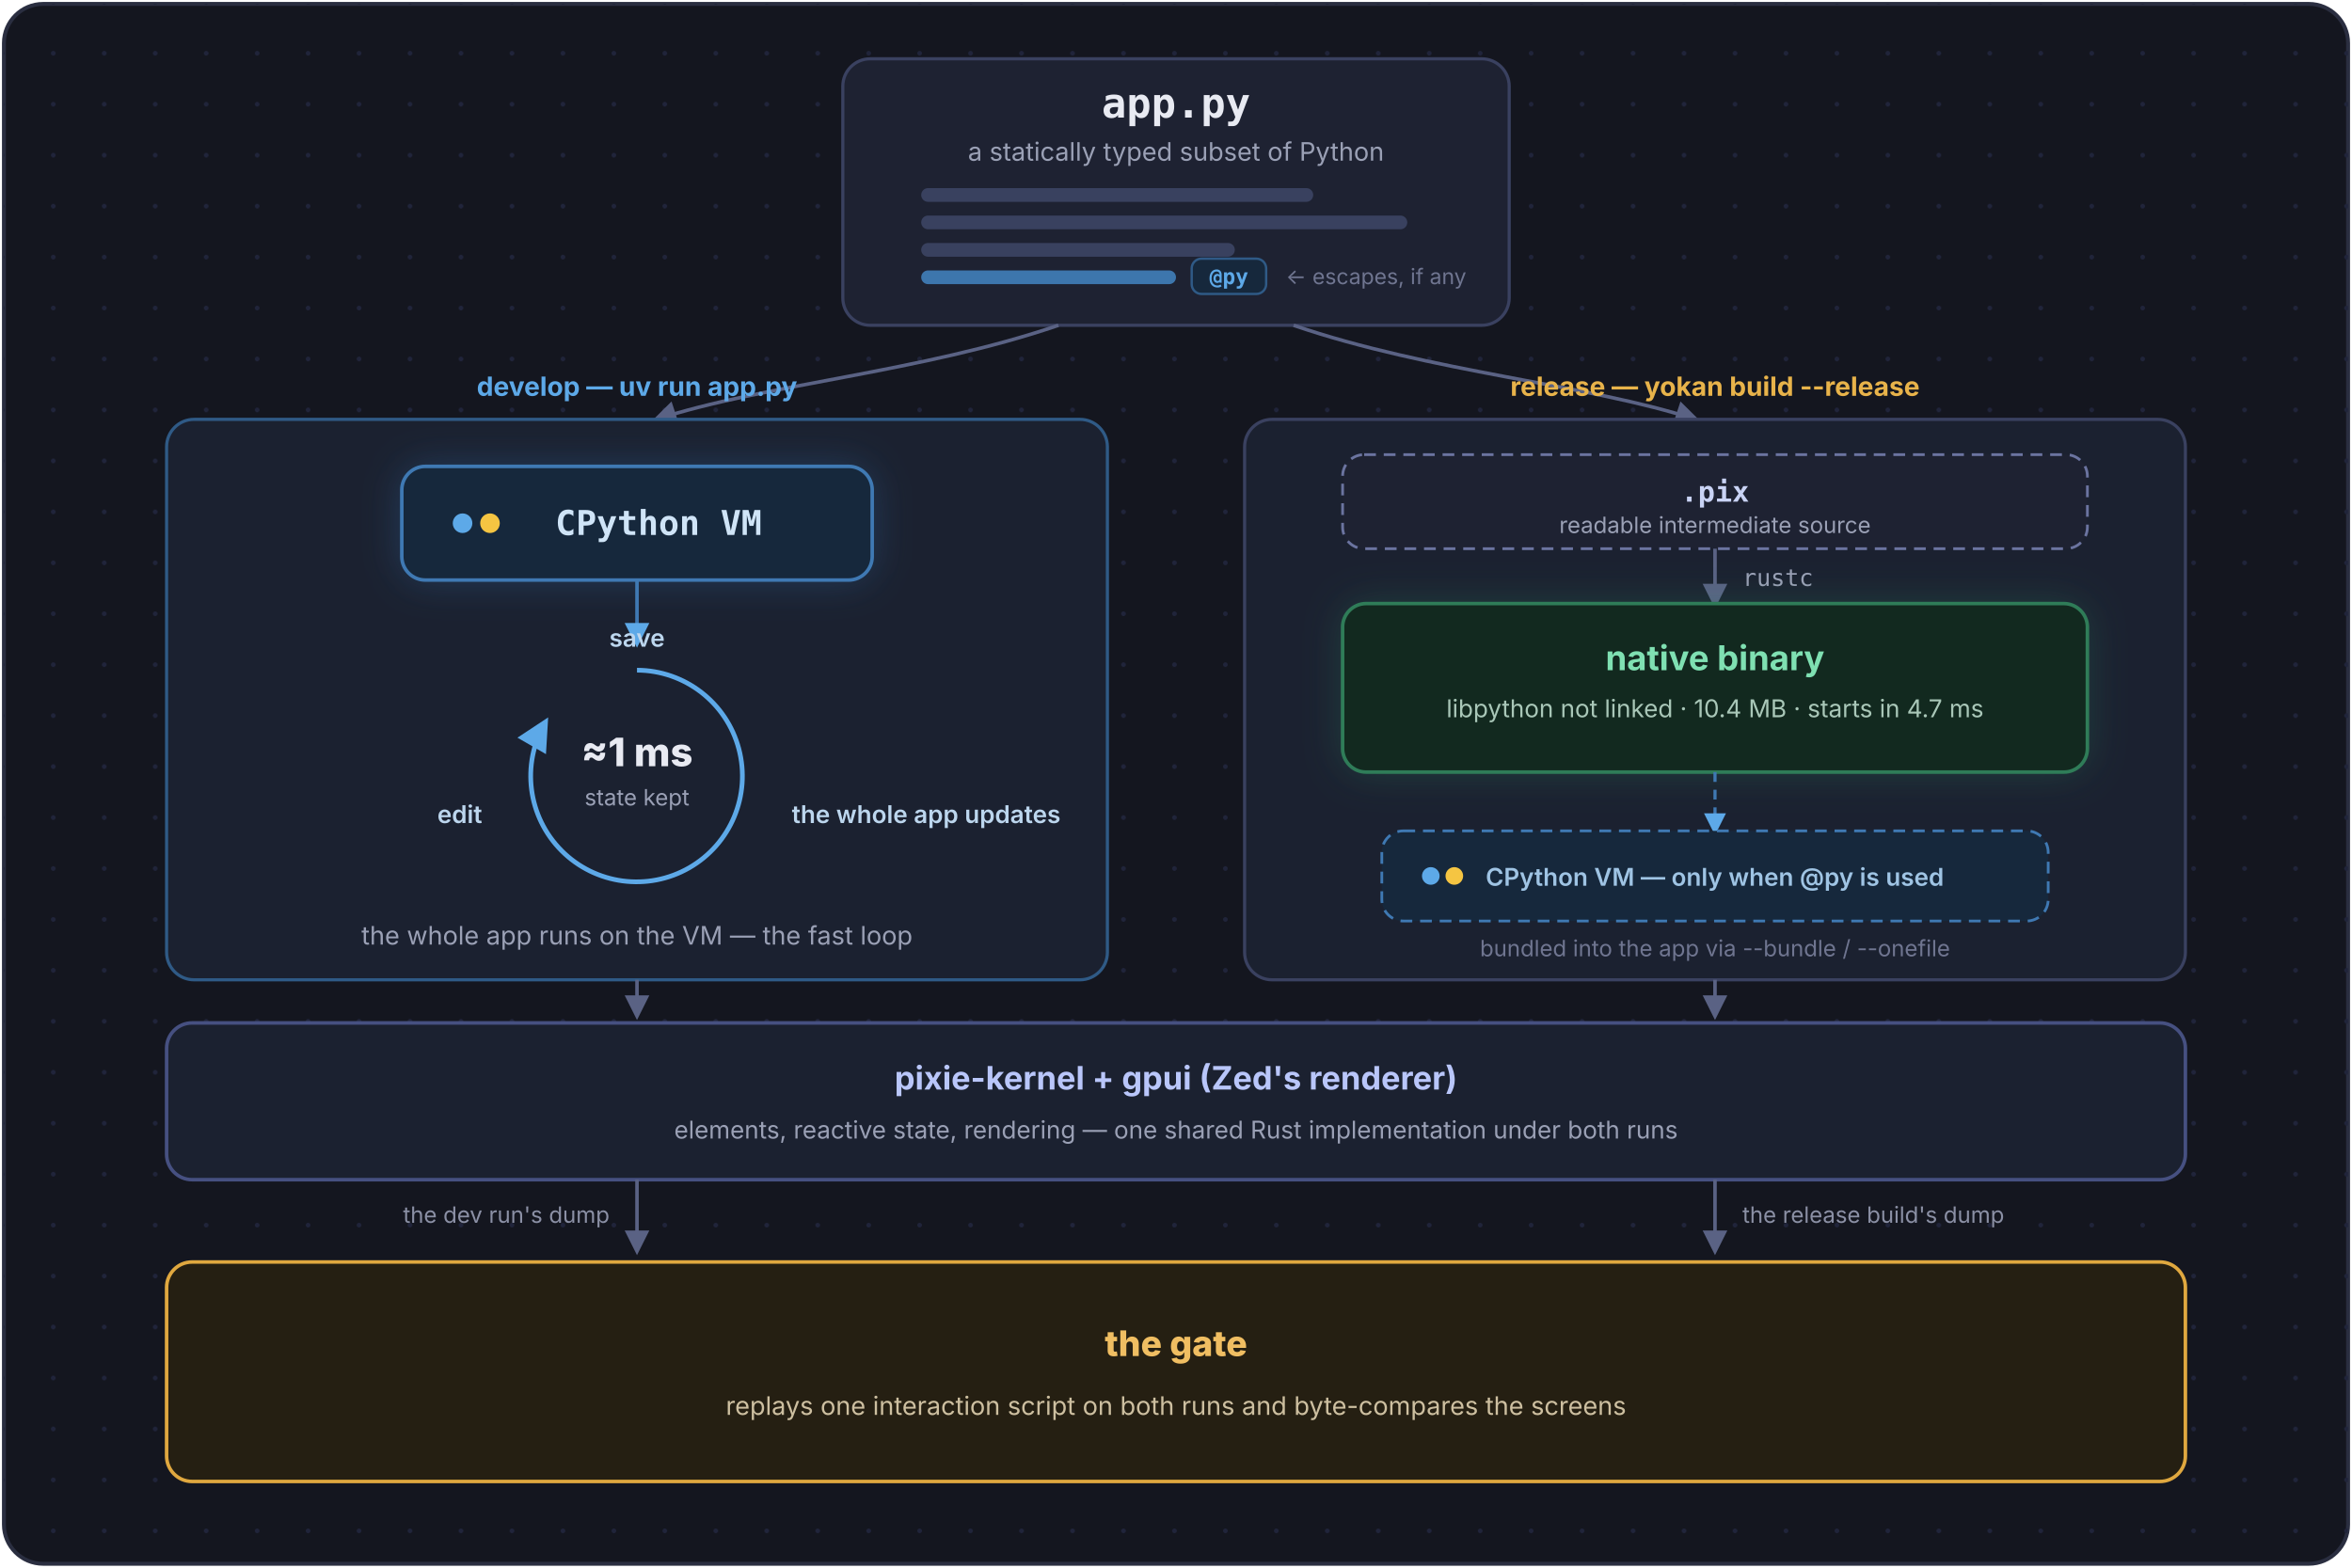
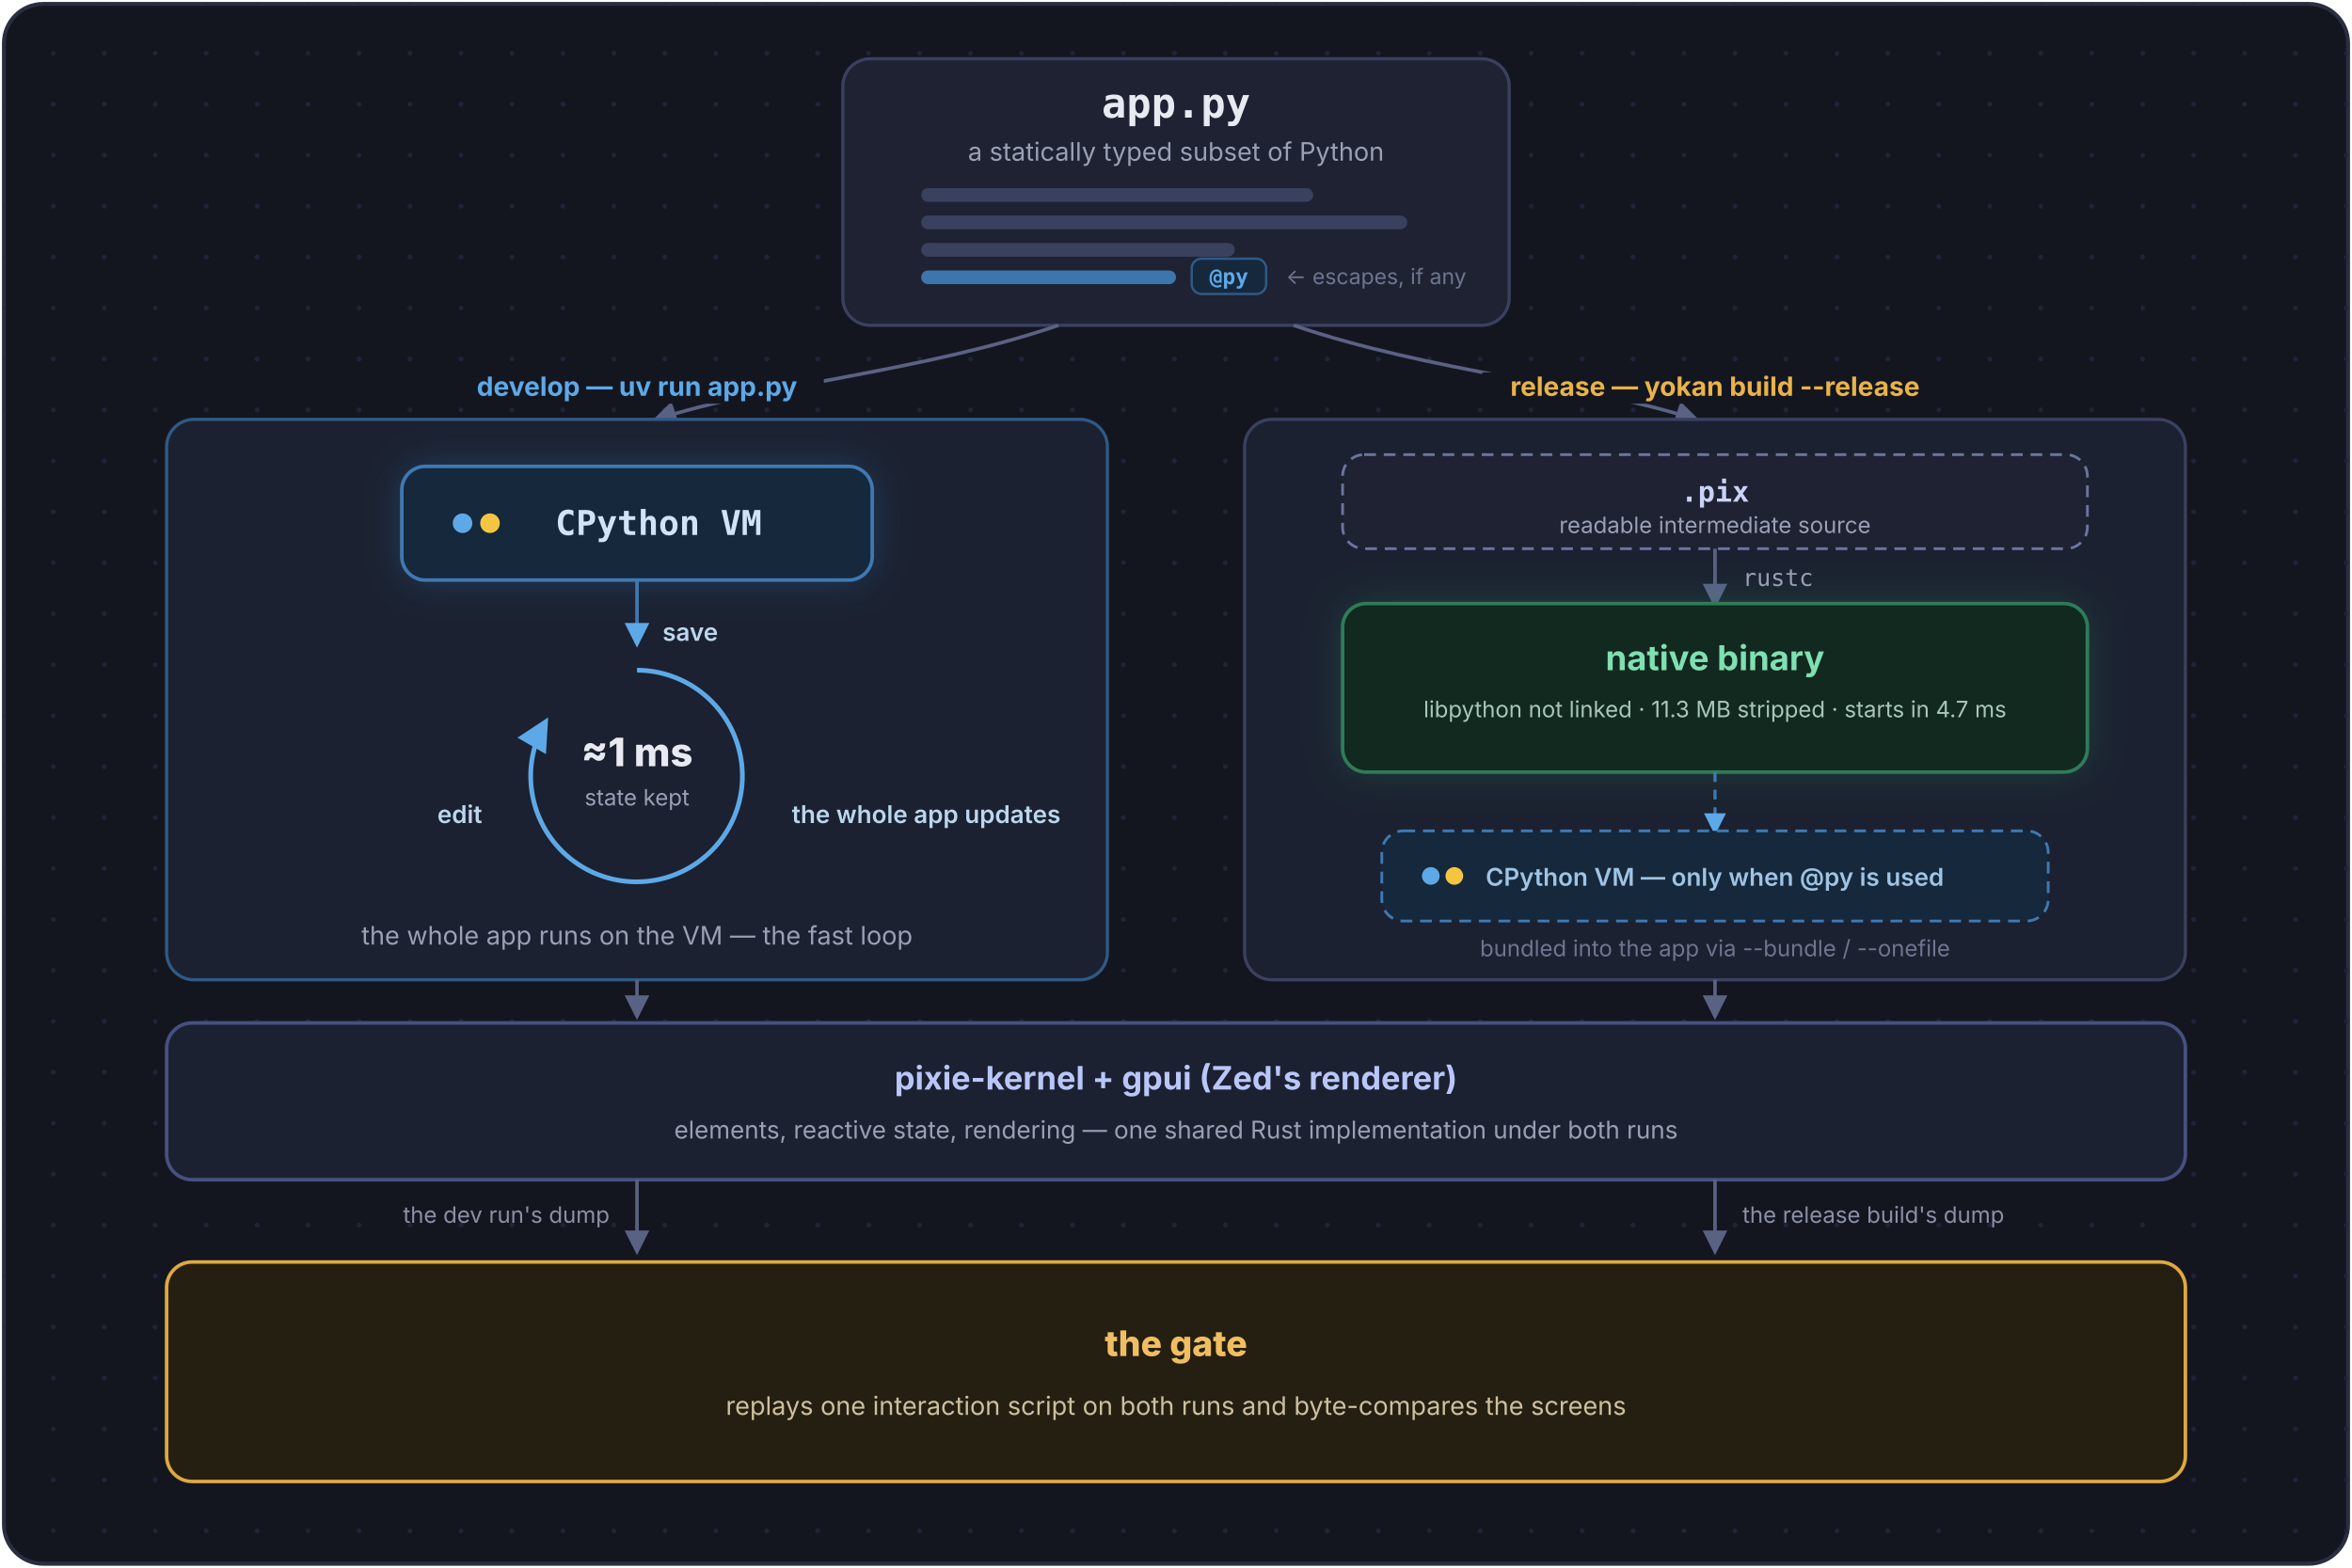
<svg xmlns="http://www.w3.org/2000/svg" viewBox="0 0 1200 800" font-family="'Hiragino Sans','Noto Sans JP',system-ui,-apple-system,sans-serif">
  <defs>
    <marker id="ar" viewBox="0 0 10 10" refX="8" refY="5" markerWidth="7" markerHeight="7" orient="auto-start-reverse">
      <path d="M0 0 L10 5 L0 10 z" fill="#5a6284" />
    </marker>
    <marker id="arB" viewBox="0 0 10 10" refX="8" refY="5" markerWidth="7" markerHeight="7" orient="auto-start-reverse">
      <path d="M0 0 L10 5 L0 10 z" fill="#5da9e8" />
    </marker>
    <pattern id="dots" width="26" height="26" patternUnits="userSpaceOnUse">
      <circle cx="1.2" cy="1.2" r="1.2" fill="#20243a" />
    </pattern>
    <filter id="glow" x="-60%" y="-60%" width="220%" height="220%">
      <feGaussianBlur stdDeviation="10" />
    </filter>
  </defs>
  <rect x="2" y="2" width="1196" height="796" rx="20" fill="#14161f" stroke="#2a2e40" stroke-width="2" />
  <rect x="2" y="2" width="1196" height="796" rx="20" fill="url(#dots)" />
  <rect x="430" y="30" width="340" height="136" rx="14" fill="#1e2232" stroke="#3a4160" stroke-width="1.6" />
  <text x="600" y="60" text-anchor="middle" font-size="21" font-weight="700" fill="#e8eaf2" font-family="ui-monospace,'SF Mono',Menlo,monospace">app.py</text>
  <text x="600" y="82" text-anchor="middle" font-size="13" fill="#9aa0b5">a statically typed subset of Python</text>
  <rect x="470" y="96" width="200" height="7" rx="3.5" fill="#39415f" />
  <rect x="470" y="110" width="248" height="7" rx="3.5" fill="#39415f" />
  <rect x="470" y="124" width="160" height="7" rx="3.5" fill="#39415f" />
  <rect x="470" y="138" width="130" height="7" rx="3.5" fill="#3d76ad" />
  <rect x="608" y="132" width="38" height="18" rx="5" fill="#16283c" stroke="#2f5a86" stroke-width="1.2" />
  <text x="627" y="145" text-anchor="middle" font-size="11" font-weight="700" fill="#5da9e8" font-family="ui-monospace,'SF Mono',Menlo,monospace">@py</text>
  <text x="656" y="145" font-size="11" fill="#6f7590">← escapes, if any</text>
  <path d="M540 166 C 470 190, 390 196, 335 214" fill="none" stroke="#5a6284" stroke-width="1.8" marker-end="url(#ar)" />
  <path d="M660 166 C 730 190, 810 196, 865 214" fill="none" stroke="#5a6284" stroke-width="1.8" marker-end="url(#ar)" />
+   <rect x="229.8" y="190" width="190.5" height="16" fill="#14161f" />
  <text x="325" y="202" text-anchor="middle" font-size="13.5" fill="#5da9e8" font-weight="700">develop — uv run app.py</text>
+   <rect x="756.3" y="190" width="237.4" height="16" fill="#14161f" />
  <text x="875" y="202" text-anchor="middle" font-size="13.5" fill="#e8b34a" font-weight="700">release — yokan build --release</text>
  <rect x="85" y="214" width="480" height="286" rx="14" fill="#1b2130" stroke="#2f5a86" stroke-width="1.6" />
  <rect x="205" y="238" width="240" height="58" rx="12" fill="#2f6fae" opacity="0.35" filter="url(#glow)" />
  <rect x="205" y="238" width="240" height="58" rx="12" fill="#16283c" stroke="#3f79b3" stroke-width="1.8" />
  <circle cx="236" cy="267" r="5" fill="#5da9e8" />
  <circle cx="250" cy="267" r="5" fill="#f5c542" />
  <text x="336" y="273" text-anchor="middle" font-size="17.5" font-weight="700" fill="#cfe4f7" font-family="ui-monospace,'SF Mono',Menlo,monospace">CPython VM</text>
  <path d="M325 296 L325 328" fill="none" stroke="#3f79b3" stroke-width="1.8" marker-end="url(#arB)" />
  <path d="M 325 342 A 54 54 0 1 1 278 369" fill="none" stroke="#5da9e8" stroke-width="2.4" marker-end="url(#arB)" />
  <text x="325" y="391" text-anchor="middle" font-size="20" font-weight="800" fill="#e8eaf2">≈1 ms</text>
  <text x="325" y="411" text-anchor="middle" font-size="11.5" fill="#9aa0b5">state kept</text>
-   <text x="325" y="330" text-anchor="middle" font-size="12.5" font-weight="600" fill="#bcd6ee">save</text>
+   <text x="338" y="327" text-anchor="start" font-size="12.5" font-weight="600" fill="#bcd6ee">save</text>
  <text x="404" y="420" text-anchor="start" font-size="12.5" font-weight="600" fill="#bcd6ee">the whole app updates</text>
  <text x="246" y="420" text-anchor="end" font-size="12.5" font-weight="600" fill="#bcd6ee">edit</text>
  <text x="325" y="482" text-anchor="middle" font-size="13" fill="#9aa0b5">the whole app runs on the VM — the fast loop</text>
  <rect x="635" y="214" width="480" height="286" rx="14" fill="#1b2130" stroke="#3a4160" stroke-width="1.6" />
  <rect x="685" y="232" width="380" height="48" rx="11" fill="#1e2232" stroke="#6b74a0" stroke-width="1.4" stroke-dasharray="6 4" />
  <text x="875" y="256" text-anchor="middle" font-size="14.5" font-weight="600" fill="#c9d3f5" font-family="ui-monospace,'SF Mono',Menlo,monospace">.pix</text>
  <text x="875" y="272" text-anchor="middle" font-size="11.5" fill="#9aa0b5">readable intermediate source</text>
  <path d="M875 280 L875 308" fill="none" stroke="#5a6284" stroke-width="1.8" marker-end="url(#ar)" />
  <text x="889" y="299" text-anchor="start" font-size="12" fill="#9aa0b5" font-family="ui-monospace,'SF Mono',Menlo,monospace">rustc</text>
  <rect x="685" y="308" width="380" height="86" rx="12" fill="#2a8f63" opacity="0.28" filter="url(#glow)" />
  <rect x="685" y="308" width="380" height="86" rx="12" fill="#12291f" stroke="#2f7c58" stroke-width="1.8" />
  <text x="875" y="342" text-anchor="middle" font-size="17.5" font-weight="700" fill="#7fe0b2">native binary</text>
-   <text x="875" y="366" text-anchor="middle" font-size="12.5" fill="#a9c7b8">libpython not linked · 10.4 MB · starts in 4.7 ms</text>
+   <text x="875" y="366" text-anchor="middle" font-size="11.5" fill="#a9c7b8">libpython not linked · 11.3 MB stripped · starts in 4.7 ms</text>
  <path d="M875 394 L875 424" fill="none" stroke="#3f79b3" stroke-width="1.6" stroke-dasharray="5 4" marker-end="url(#arB)" />
  <rect x="705" y="424" width="340" height="46" rx="11" fill="#16283c" stroke="#3f79b3" stroke-width="1.4" stroke-dasharray="6 4" />
  <circle cx="730" cy="447" r="4.5" fill="#5da9e8" />
  <circle cx="742" cy="447" r="4.5" fill="#f5c542" />
  <text x="758" y="452" text-anchor="start" font-size="12.5" font-weight="600" fill="#9fc4e4">CPython VM — only when @py is used</text>
  <text x="875" y="488" text-anchor="middle" font-size="11.5" fill="#6f7590">bundled into the app via --bundle / --onefile</text>
  <path d="M325 500 L325 518" fill="none" stroke="#5a6284" stroke-width="1.8" marker-end="url(#ar)" />
  <path d="M875 500 L875 518" fill="none" stroke="#5a6284" stroke-width="1.8" marker-end="url(#ar)" />
  <rect x="85" y="522" width="1030" height="80" rx="13" fill="#1b2130" stroke="#465081" stroke-width="1.8" />
  <text x="600" y="556" text-anchor="middle" font-size="16.5" font-weight="700" fill="#b9c6fa">pixie-kernel + gpui (Zed's renderer)</text>
  <text x="600" y="581" text-anchor="middle" font-size="12.5" fill="#9aa0b5">elements, reactive state, rendering — one shared Rust implementation under both runs</text>
  <path d="M325 602 L325 638" fill="none" stroke="#5a6284" stroke-width="1.8" marker-end="url(#ar)" />
  <path d="M875 602 L875 638" fill="none" stroke="#5a6284" stroke-width="1.8" marker-end="url(#ar)" />
  <text x="311" y="624" text-anchor="end" font-size="11.5" fill="#8b90a5">the dev run's dump</text>
  <text x="889" y="624" text-anchor="start" font-size="11.5" fill="#8b90a5">the release build's dump</text>
  <rect x="85" y="644" width="1030" height="112" rx="13" fill="#251f12" stroke="#e0a83f" stroke-width="1.8" />
  <text x="600" y="692" text-anchor="middle" font-size="18" font-weight="800" fill="#f0be62">the gate</text>
  <text x="600" y="722" text-anchor="middle" font-size="13" fill="#cdbfa0">replays one interaction script on both runs and byte-compares the screens</text>
</svg>
